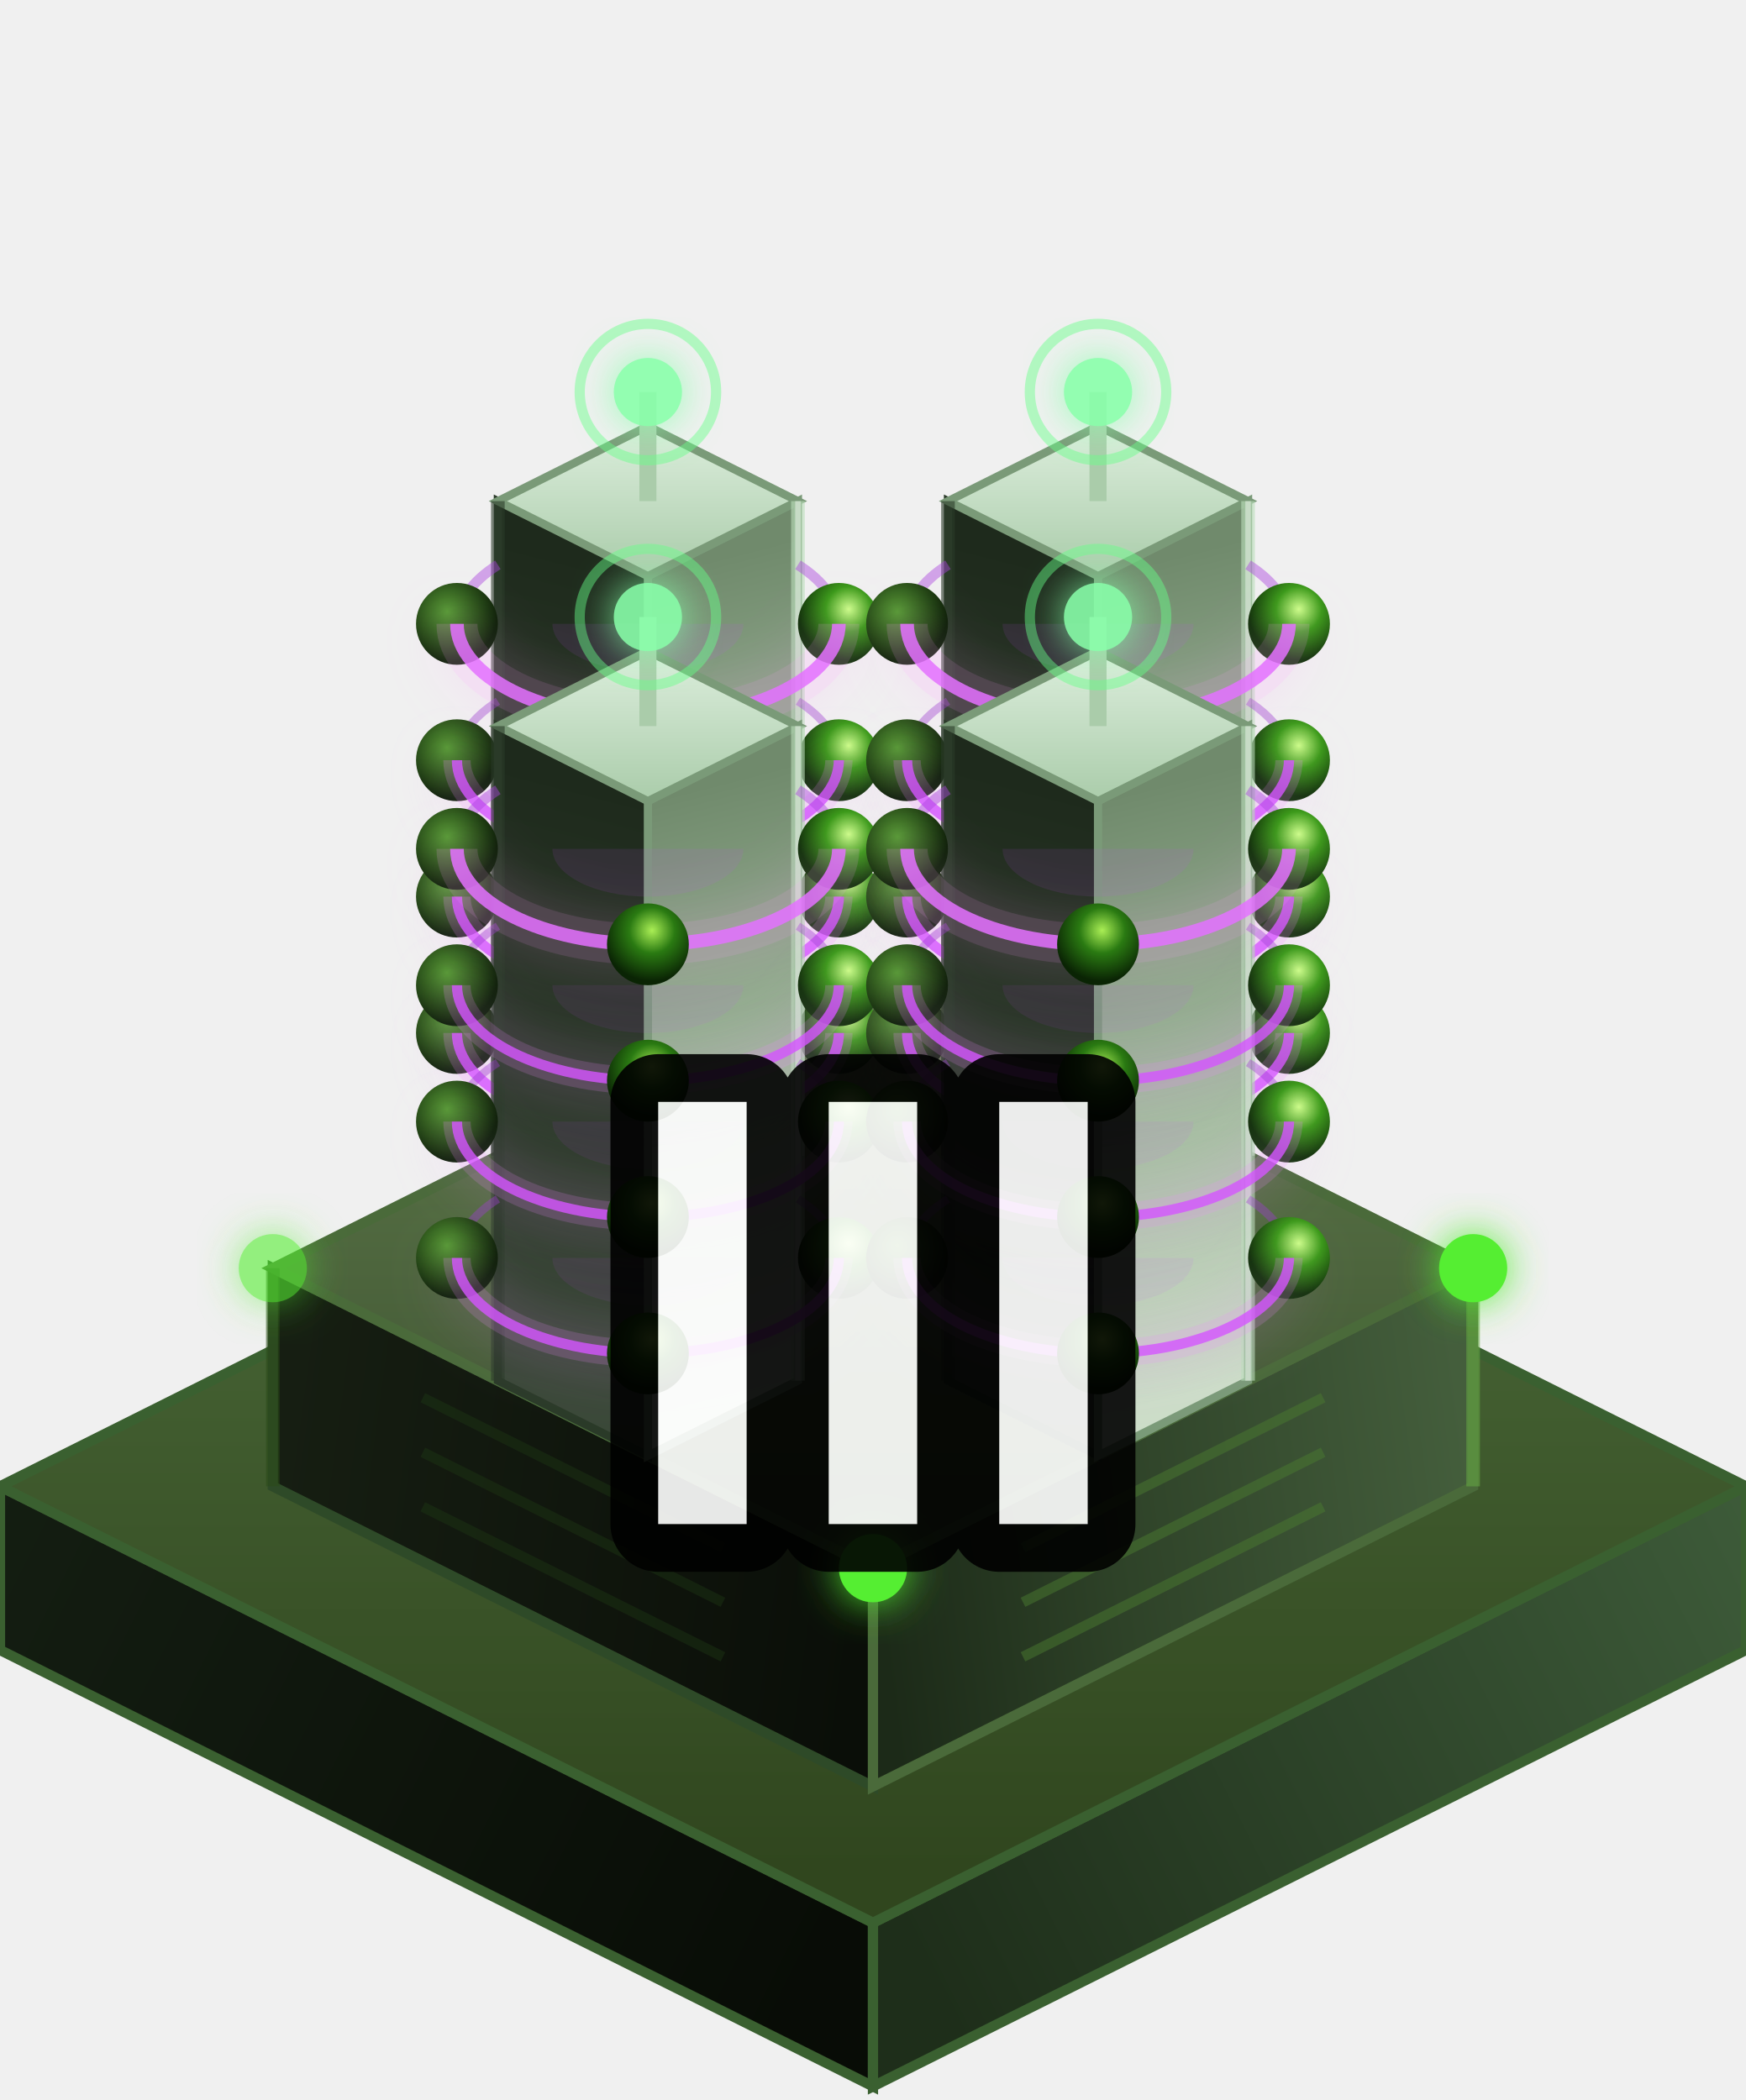
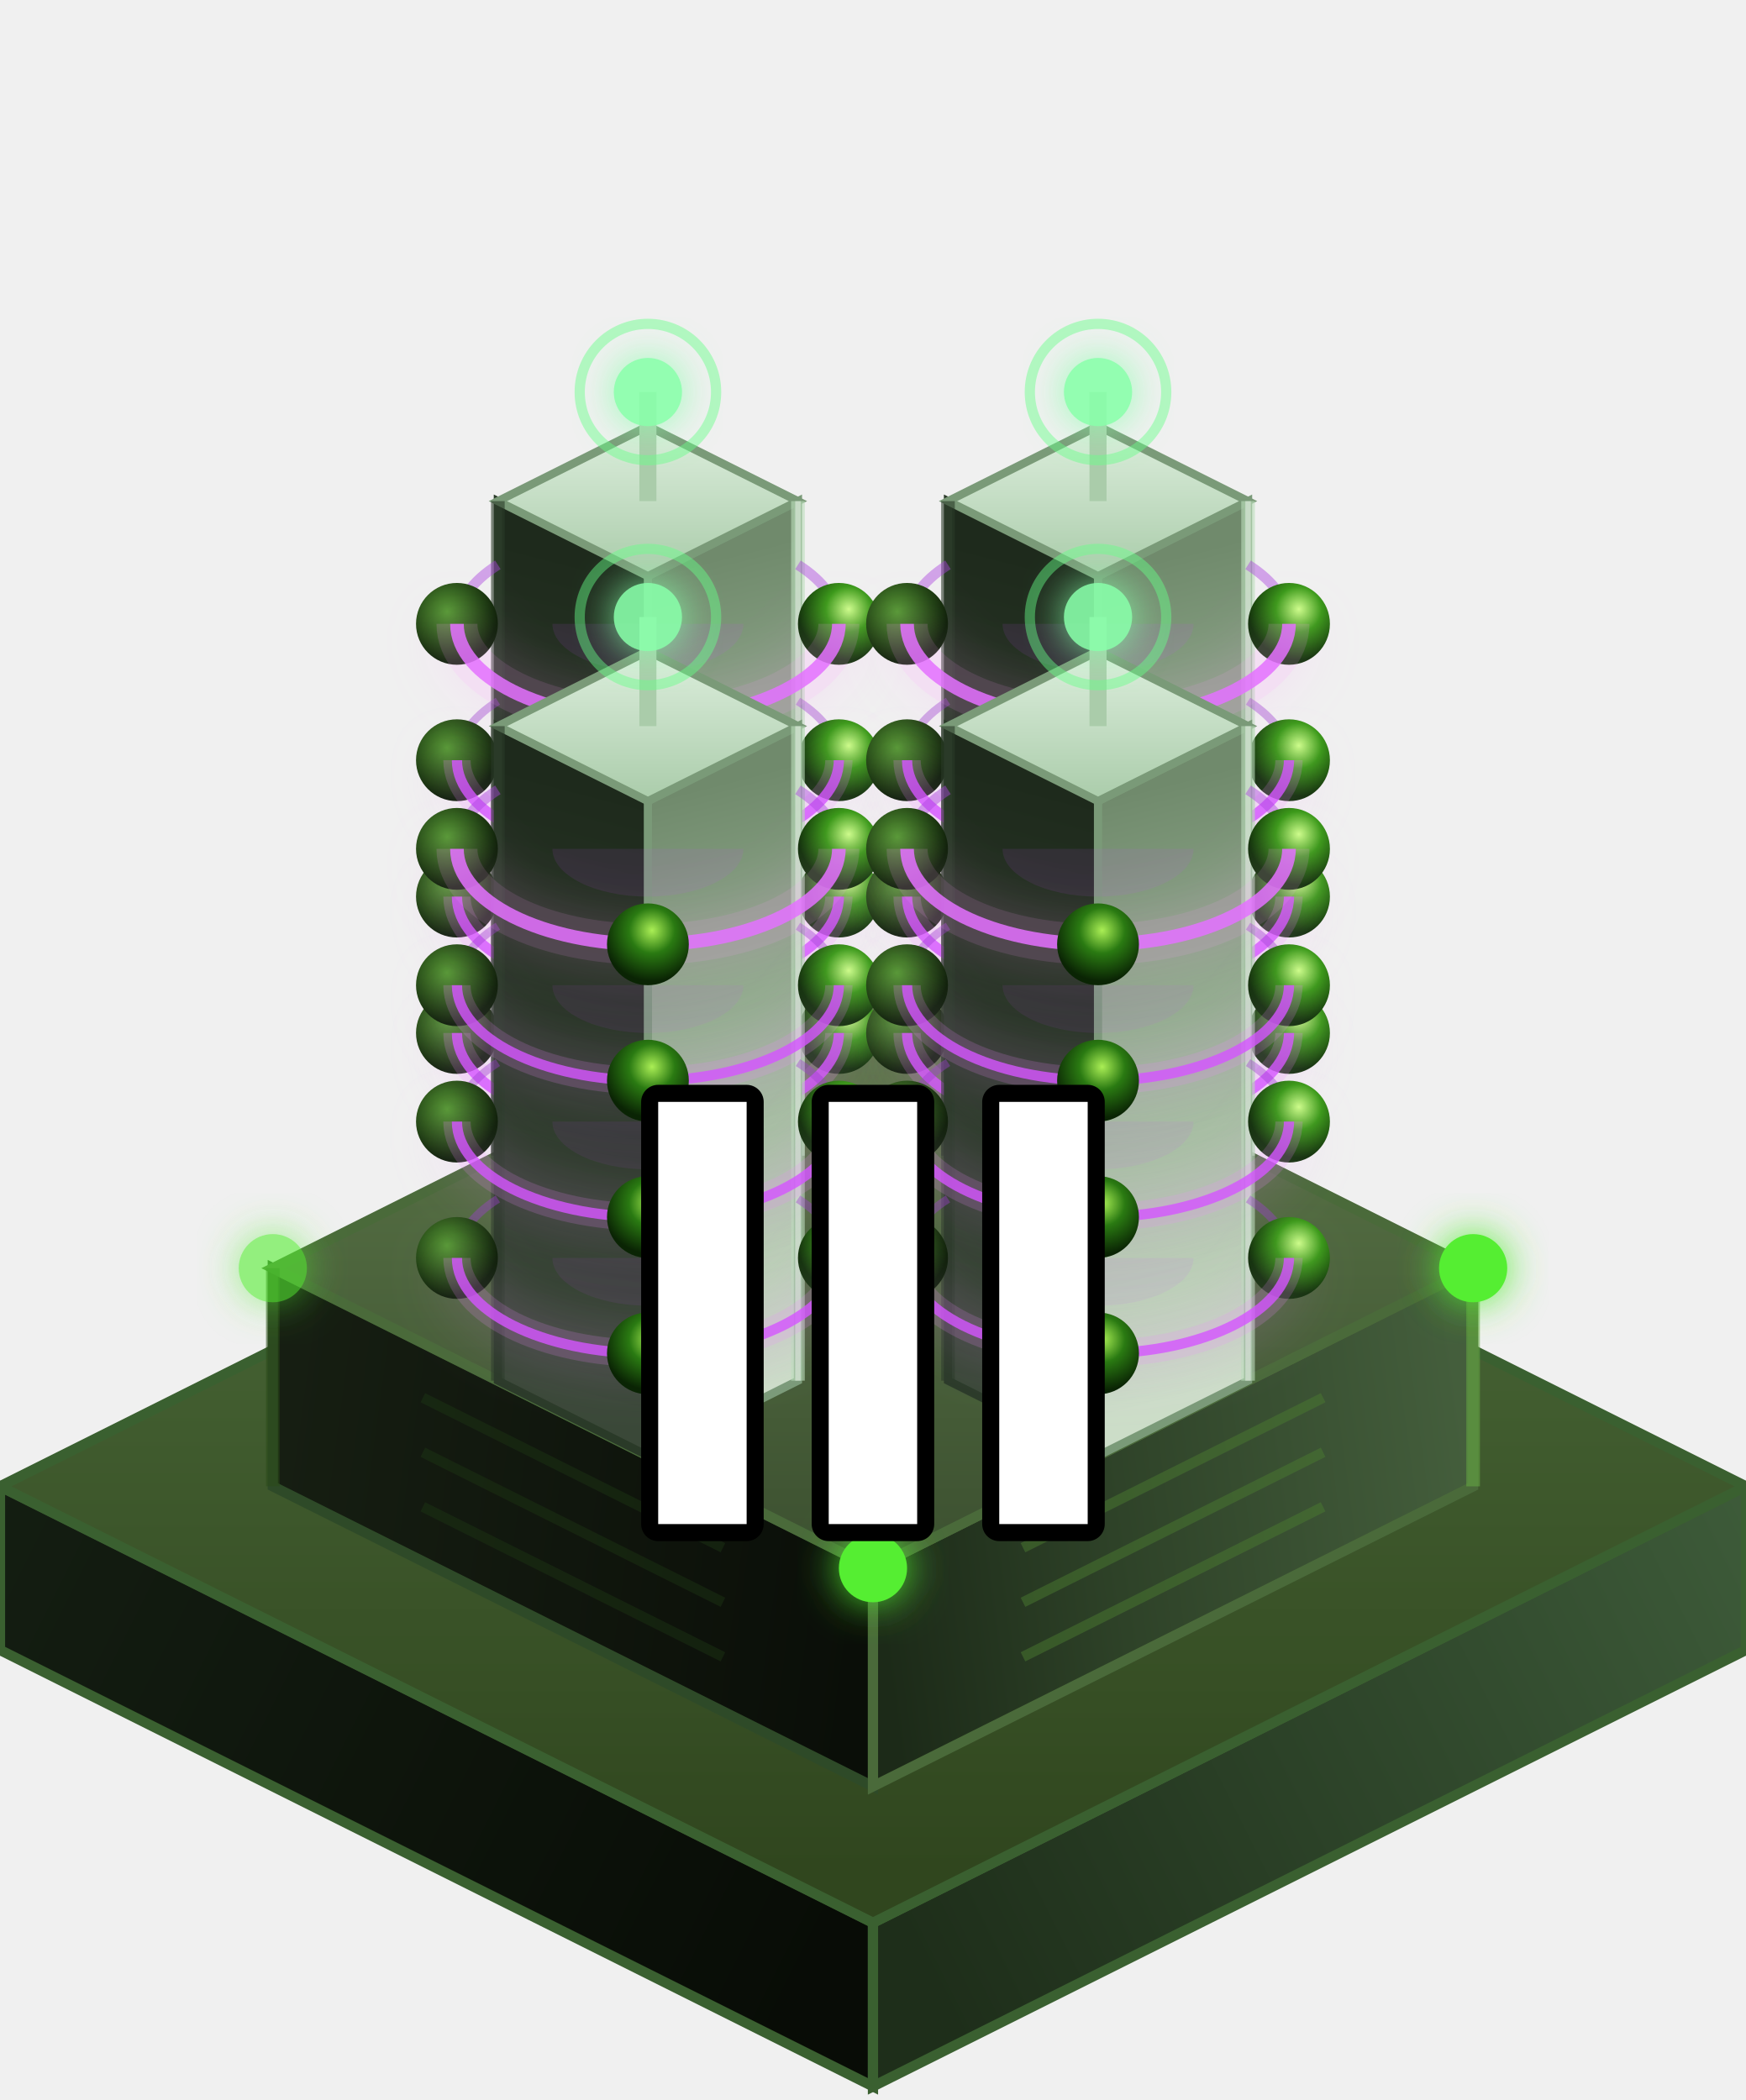
<svg xmlns="http://www.w3.org/2000/svg" viewBox="-128 -178 256 308" width="256" height="308">
  <defs>
    <linearGradient id="fR" gradientUnits="userSpaceOnUse" x1="128" y1="32" x2="0" y2="96">
      <stop offset="0%" stop-color="#3e5c3a" />
      <stop offset="100%" stop-color="#1e2e1a" />
    </linearGradient>
    <linearGradient id="fL" gradientUnits="userSpaceOnUse" x1="-128" y1="32" x2="0" y2="96">
      <stop offset="0%" stop-color="#141e12" />
      <stop offset="100%" stop-color="#080c06" />
    </linearGradient>
    <linearGradient id="fT" gradientUnits="userSpaceOnUse" x1="0" y1="-32" x2="0" y2="96">
      <stop offset="0%" stop-color="#50703e" />
      <stop offset="100%" stop-color="#30461e" />
    </linearGradient>
    <linearGradient id="bR" gradientUnits="userSpaceOnUse" x1="88" y1="4" x2="0" y2="16">
      <stop offset="0%" stop-color="#445e3c" />
      <stop offset="60%" stop-color="#2e4228" />
      <stop offset="100%" stop-color="#1c2a18" />
    </linearGradient>
    <linearGradient id="bL" gradientUnits="userSpaceOnUse" x1="-88" y1="4" x2="0" y2="16">
      <stop offset="0%" stop-color="#161e12" />
      <stop offset="100%" stop-color="#0a0e08" />
    </linearGradient>
    <linearGradient id="bT" gradientUnits="userSpaceOnUse" x1="0" y1="-72" x2="0" y2="16">
      <stop offset="0%" stop-color="#5e7a4a" />
      <stop offset="100%" stop-color="#3c5030" />
    </linearGradient>
    <linearGradient id="tR" gradientUnits="userSpaceOnUse" x1="22" y1="-53" x2="0" y2="-138">
      <stop offset="0%" stop-color="#ccddc8" />
      <stop offset="50%" stop-color="#a0b89c" />
      <stop offset="100%" stop-color="#708a6c" />
    </linearGradient>
    <linearGradient id="tL" gradientUnits="userSpaceOnUse" x1="-22" y1="-53" x2="0" y2="-138">
      <stop offset="0%" stop-color="#3a4838" />
      <stop offset="100%" stop-color="#1e2a1c" />
    </linearGradient>
    <linearGradient id="tTop" gradientUnits="userSpaceOnUse" x1="0" y1="-160" x2="0" y2="-138">
      <stop offset="0%" stop-color="#ddeedd" />
      <stop offset="100%" stop-color="#aaccaa" />
    </linearGradient>
    <radialGradient id="podLit" cx="62%" cy="32%" r="62%">
      <stop offset="0%" stop-color="#ccff88" />
      <stop offset="45%" stop-color="#3a9918" />
      <stop offset="100%" stop-color="#0e3006" />
    </radialGradient>
    <radialGradient id="podFront" cx="55%" cy="33%" r="62%">
      <stop offset="0%" stop-color="#aaee55" />
      <stop offset="45%" stop-color="#2a7a12" />
      <stop offset="100%" stop-color="#0a2404" />
    </radialGradient>
    <radialGradient id="podDim" cx="38%" cy="35%" r="62%">
      <stop offset="0%" stop-color="#559933" />
      <stop offset="100%" stop-color="#0a1e04" />
    </radialGradient>
    <filter id="glow" x="-60%" y="-60%" width="220%" height="220%">
      <feGaussianBlur stdDeviation="3" result="blur" />
      <feMerge>
        <feMergeNode in="blur" />
        <feMergeNode in="SourceGraphic" />
      </feMerge>
    </filter>
    <filter id="softglow" x="-80%" y="-80%" width="260%" height="260%">
      <feGaussianBlur stdDeviation="6" result="blur" />
      <feMerge>
        <feMergeNode in="blur" />
        <feMergeNode in="SourceGraphic" />
      </feMerge>
    </filter>
    <filter id="ringbloom" x="-100%" y="-100%" width="300%" height="300%">
      <feGaussianBlur stdDeviation="4" result="blur" />
      <feMerge>
        <feMergeNode in="blur" />
        <feMergeNode in="SourceGraphic" />
      </feMerge>
    </filter>
  </defs>
  <polygon points="-128,64 0,128 0,104 -128,40" fill="url(#fL)" stroke="#3a6030" stroke-width="1.5" />
  <polygon points="128,64 0,128 0,104 128,40" fill="url(#fR)" stroke="#3a6030" stroke-width="1.5" />
  <polygon points="0,-24 128,40 0,104 -128,40" fill="url(#fT)" stroke="#3a6030" stroke-width="1.5" />
  <g transform="translate(0, 36)">
    <polygon points="-88,4 0,48 0,16 -88,-28" fill="url(#bL)" stroke="#2e4a28" stroke-width="1.5" />
    <polygon points="88,4 0,48 0,16 88,-28" fill="url(#bR)" stroke="#4a6a3a" stroke-width="1.5" />
    <polygon points="0,-72 88,-28 0,16 -88,-28" fill="url(#bT)" stroke="#4a6a3a" stroke-width="1.5" />
    <line x1="88" y1="4" x2="88" y2="-28" stroke="#66aa44" stroke-width="2" opacity="0.55" />
    <line x1="66" y1="7" x2="22" y2="29" stroke="#4a7a30" stroke-width="1.5" opacity="0.5" />
    <line x1="66" y1="-1" x2="22" y2="21" stroke="#4a7a30" stroke-width="1.5" opacity="0.5" />
    <line x1="66" y1="-9" x2="22" y2="13" stroke="#4a7a30" stroke-width="1.5" opacity="0.5" />
    <line x1="-88" y1="4" x2="-88" y2="-28" stroke="#2a4a18" stroke-width="2" opacity="0.55" />
    <line x1="-66" y1="7" x2="-22" y2="29" stroke="#1e3a14" stroke-width="1.5" opacity="0.4" />
    <line x1="-66" y1="-1" x2="-22" y2="21" stroke="#1e3a14" stroke-width="1.5" opacity="0.4" />
    <line x1="-66" y1="-9" x2="-22" y2="13" stroke="#1e3a14" stroke-width="1.5" opacity="0.4" />
    <circle cx="88" cy="-28" r="5" fill="#55ee33" filter="url(#glow)" />
    <circle cx="-88" cy="-28" r="5" fill="#55ee33" filter="url(#glow)" opacity="0.6" />
    <circle cx="0" cy="16" r="5" fill="#55ee33" filter="url(#glow)" />
    <g transform="translate(-33, 8.5)">
      <polygon points="-22,-53 0,-42 0,-138 -22,-149" fill="url(#tL)" stroke="#2a3a28" stroke-width="1.2" />
      <polygon points="22,-53 0,-42 0,-138 22,-149" fill="url(#tR)" stroke="#7a9a78" stroke-width="1.2" />
      <polygon points="0,-160 22,-149 0,-138 -22,-149" fill="url(#tTop)" stroke="#7a9a78" stroke-width="1.2" />
      <line x1="22" y1="-53" x2="22" y2="-149" stroke="#bbddbb" stroke-width="2" opacity="0.6" />
      <line x1="22" y1="-53" x2="22" y2="-149" stroke="#ffffff" stroke-width="0.8" opacity="0.4" />
      <line x1="-22" y1="-53" x2="-22" y2="-149" stroke="#2a3a28" stroke-width="2" opacity="0.6" />
      <g transform="translate(0, 11)">
        <path d="M 28,-82   A 28,14 0 0,0 22,-90.66" fill="none" stroke="#993acc" stroke-width="1.2" opacity="0.4" />
        <path d="M -22,-90.66 A 28,14 0 0,0 -28,-82" fill="none" stroke="#993acc" stroke-width="1.2" opacity="0.4" />
        <path d="M 28,-102  A 28,14 0 0,0 22,-110.66" fill="none" stroke="#993acc" stroke-width="1.2" opacity="0.4" />
        <path d="M -22,-110.66 A 28,14 0 0,0 -28,-102" fill="none" stroke="#993acc" stroke-width="1.2" opacity="0.4" />
        <path d="M 28,-122  A 28,14 0 0,0 22,-130.66" fill="none" stroke="#993acc" stroke-width="1.2" opacity="0.4" />
        <path d="M -22,-130.66 A 28,14 0 0,0 -28,-122" fill="none" stroke="#993acc" stroke-width="1.2" opacity="0.4" />
        <path d="M 28,-142  A 28,14 0 0,0 22,-150.66" fill="none" stroke="#aa44dd" stroke-width="1.5" opacity="0.45" />
        <path d="M -22,-150.66 A 28,14 0 0,0 -28,-142" fill="none" stroke="#aa44dd" stroke-width="1.5" opacity="0.45" />
        <circle cx="28" cy="-82" r="6" fill="url(#podLit)" />
        <circle cx="-28" cy="-82" r="6" fill="url(#podDim)" />
        <circle cx="28" cy="-102" r="6" fill="url(#podLit)" />
        <circle cx="-28" cy="-102" r="6" fill="url(#podDim)" />
        <circle cx="28" cy="-122" r="6" fill="url(#podLit)" />
        <circle cx="-28" cy="-122" r="6" fill="url(#podDim)" />
        <circle cx="28" cy="-142" r="6" fill="url(#podLit)" />
        <circle cx="-28" cy="-142" r="6" fill="url(#podDim)" />
        <path d="M 28,-82  A 28,14 0 0,1 -28,-82" fill="none" stroke="#cc44ff" stroke-width="1.5" opacity="0.8" />
        <path d="M 28,-82  A 28,14 0 0,1 -28,-82" fill="none" stroke="#ee88ff" stroke-width="4" opacity="0.25" filter="url(#ringbloom)" />
        <path d="M 14,-82  A 14,7  0 0,1 -14,-82 Z" fill="#cc44ff" opacity="0.08" />
        <path d="M 28,-102 A 28,14 0 0,1 -28,-102" fill="none" stroke="#cc44ff" stroke-width="1.5" opacity="0.8" />
        <path d="M 28,-102 A 28,14 0 0,1 -28,-102" fill="none" stroke="#ee88ff" stroke-width="4" opacity="0.25" filter="url(#ringbloom)" />
        <path d="M 14,-102 A 14,7  0 0,1 -14,-102 Z" fill="#cc44ff" opacity="0.08" />
        <path d="M 28,-122 A 28,14 0 0,1 -28,-122" fill="none" stroke="#cc44ff" stroke-width="1.5" opacity="0.8" />
        <path d="M 28,-122 A 28,14 0 0,1 -28,-122" fill="none" stroke="#ee88ff" stroke-width="4" opacity="0.25" filter="url(#ringbloom)" />
        <path d="M 14,-122 A 14,7  0 0,1 -14,-122 Z" fill="#cc44ff" opacity="0.08" />
        <path d="M 28,-142 A 28,14 0 0,1 -28,-142" fill="none" stroke="#dd66ff" stroke-width="2" opacity="0.85" />
        <path d="M 28,-142 A 28,14 0 0,1 -28,-142" fill="none" stroke="#ff99ff" stroke-width="6" opacity="0.2" filter="url(#ringbloom)" />
        <path d="M 14,-142 A 14,7  0 0,1 -14,-142 Z" fill="#cc44ff" opacity="0.1" />
        <circle cx="0" cy="-68" r="6" fill="url(#podFront)" />
        <circle cx="0" cy="-88" r="6" fill="url(#podFront)" />
        <circle cx="0" cy="-108" r="6" fill="url(#podFront)" />
        <circle cx="0" cy="-128" r="6" fill="url(#podFront)" />
        <line x1="0" y1="-160" x2="0" y2="-176" stroke="#aaccaa" stroke-width="2.5" />
        <circle cx="0" cy="-176" r="5" fill="#88ffaa" opacity="0.9" filter="url(#glow)" />
        <circle cx="0" cy="-176" r="10" fill="none" stroke="#66ff88" stroke-width="1.5" opacity="0.45" />
      </g>
    </g>
    <g transform="translate(33, 8.5)">
      <polygon points="-22,-53 0,-42 0,-138 -22,-149" fill="url(#tL)" stroke="#2a3a28" stroke-width="1.2" />
      <polygon points="22,-53 0,-42 0,-138 22,-149" fill="url(#tR)" stroke="#7a9a78" stroke-width="1.2" />
      <polygon points="0,-160 22,-149 0,-138 -22,-149" fill="url(#tTop)" stroke="#7a9a78" stroke-width="1.2" />
      <line x1="22" y1="-53" x2="22" y2="-149" stroke="#bbddbb" stroke-width="2" opacity="0.6" />
      <line x1="22" y1="-53" x2="22" y2="-149" stroke="#ffffff" stroke-width="0.8" opacity="0.4" />
      <line x1="-22" y1="-53" x2="-22" y2="-149" stroke="#2a3a28" stroke-width="2" opacity="0.6" />
      <g transform="translate(0, 11)">
        <path d="M 28,-82   A 28,14 0 0,0 22,-90.66" fill="none" stroke="#993acc" stroke-width="1.2" opacity="0.4" />
        <path d="M -22,-90.66 A 28,14 0 0,0 -28,-82" fill="none" stroke="#993acc" stroke-width="1.2" opacity="0.4" />
        <path d="M 28,-102  A 28,14 0 0,0 22,-110.66" fill="none" stroke="#993acc" stroke-width="1.2" opacity="0.4" />
        <path d="M -22,-110.66 A 28,14 0 0,0 -28,-102" fill="none" stroke="#993acc" stroke-width="1.2" opacity="0.4" />
        <path d="M 28,-122  A 28,14 0 0,0 22,-130.66" fill="none" stroke="#993acc" stroke-width="1.2" opacity="0.4" />
        <path d="M -22,-130.66 A 28,14 0 0,0 -28,-122" fill="none" stroke="#993acc" stroke-width="1.2" opacity="0.4" />
        <path d="M 28,-142  A 28,14 0 0,0 22,-150.66" fill="none" stroke="#aa44dd" stroke-width="1.5" opacity="0.45" />
        <path d="M -22,-150.66 A 28,14 0 0,0 -28,-142" fill="none" stroke="#aa44dd" stroke-width="1.5" opacity="0.45" />
        <circle cx="28" cy="-82" r="6" fill="url(#podLit)" />
        <circle cx="-28" cy="-82" r="6" fill="url(#podDim)" />
        <circle cx="28" cy="-102" r="6" fill="url(#podLit)" />
        <circle cx="-28" cy="-102" r="6" fill="url(#podDim)" />
        <circle cx="28" cy="-122" r="6" fill="url(#podLit)" />
        <circle cx="-28" cy="-122" r="6" fill="url(#podDim)" />
        <circle cx="28" cy="-142" r="6" fill="url(#podLit)" />
        <circle cx="-28" cy="-142" r="6" fill="url(#podDim)" />
        <path d="M 28,-82  A 28,14 0 0,1 -28,-82" fill="none" stroke="#cc44ff" stroke-width="1.5" opacity="0.8" />
        <path d="M 28,-82  A 28,14 0 0,1 -28,-82" fill="none" stroke="#ee88ff" stroke-width="4" opacity="0.25" filter="url(#ringbloom)" />
        <path d="M 14,-82  A 14,7  0 0,1 -14,-82 Z" fill="#cc44ff" opacity="0.08" />
        <path d="M 28,-102 A 28,14 0 0,1 -28,-102" fill="none" stroke="#cc44ff" stroke-width="1.5" opacity="0.8" />
        <path d="M 28,-102 A 28,14 0 0,1 -28,-102" fill="none" stroke="#ee88ff" stroke-width="4" opacity="0.25" filter="url(#ringbloom)" />
        <path d="M 14,-102 A 14,7  0 0,1 -14,-102 Z" fill="#cc44ff" opacity="0.08" />
        <path d="M 28,-122 A 28,14 0 0,1 -28,-122" fill="none" stroke="#cc44ff" stroke-width="1.5" opacity="0.8" />
        <path d="M 28,-122 A 28,14 0 0,1 -28,-122" fill="none" stroke="#ee88ff" stroke-width="4" opacity="0.25" filter="url(#ringbloom)" />
        <path d="M 14,-122 A 14,7  0 0,1 -14,-122 Z" fill="#cc44ff" opacity="0.08" />
        <path d="M 28,-142 A 28,14 0 0,1 -28,-142" fill="none" stroke="#dd66ff" stroke-width="2" opacity="0.85" />
        <path d="M 28,-142 A 28,14 0 0,1 -28,-142" fill="none" stroke="#ff99ff" stroke-width="6" opacity="0.2" filter="url(#ringbloom)" />
        <path d="M 14,-142 A 14,7  0 0,1 -14,-142 Z" fill="#cc44ff" opacity="0.1" />
        <circle cx="0" cy="-68" r="6" fill="url(#podFront)" />
        <circle cx="0" cy="-88" r="6" fill="url(#podFront)" />
        <circle cx="0" cy="-108" r="6" fill="url(#podFront)" />
        <circle cx="0" cy="-128" r="6" fill="url(#podFront)" />
        <line x1="0" y1="-160" x2="0" y2="-176" stroke="#aaccaa" stroke-width="2.5" />
        <circle cx="0" cy="-176" r="5" fill="#88ffaa" opacity="0.9" filter="url(#glow)" />
        <circle cx="0" cy="-176" r="10" fill="none" stroke="#66ff88" stroke-width="1.5" opacity="0.45" />
      </g>
    </g>
    <g transform="translate(-33, 41.5)">
      <polygon points="-22,-53 0,-42 0,-138 -22,-149" fill="url(#tL)" stroke="#2a3a28" stroke-width="1.2" />
      <polygon points="22,-53 0,-42 0,-138 22,-149" fill="url(#tR)" stroke="#7a9a78" stroke-width="1.2" />
      <polygon points="0,-160 22,-149 0,-138 -22,-149" fill="url(#tTop)" stroke="#7a9a78" stroke-width="1.2" />
      <line x1="22" y1="-53" x2="22" y2="-149" stroke="#bbddbb" stroke-width="2" opacity="0.6" />
      <line x1="22" y1="-53" x2="22" y2="-149" stroke="#ffffff" stroke-width="0.8" opacity="0.4" />
      <line x1="-22" y1="-53" x2="-22" y2="-149" stroke="#2a3a28" stroke-width="2" opacity="0.6" />
      <g transform="translate(0, 11)">
        <path d="M 28,-82   A 28,14 0 0,0 22,-90.66" fill="none" stroke="#993acc" stroke-width="1.2" opacity="0.4" />
        <path d="M -22,-90.66 A 28,14 0 0,0 -28,-82" fill="none" stroke="#993acc" stroke-width="1.2" opacity="0.4" />
        <path d="M 28,-102  A 28,14 0 0,0 22,-110.66" fill="none" stroke="#993acc" stroke-width="1.2" opacity="0.4" />
        <path d="M -22,-110.66 A 28,14 0 0,0 -28,-102" fill="none" stroke="#993acc" stroke-width="1.2" opacity="0.4" />
        <path d="M 28,-122  A 28,14 0 0,0 22,-130.66" fill="none" stroke="#993acc" stroke-width="1.2" opacity="0.4" />
        <path d="M -22,-130.66 A 28,14 0 0,0 -28,-122" fill="none" stroke="#993acc" stroke-width="1.2" opacity="0.4" />
        <path d="M 28,-142  A 28,14 0 0,0 22,-150.66" fill="none" stroke="#aa44dd" stroke-width="1.5" opacity="0.45" />
        <path d="M -22,-150.66 A 28,14 0 0,0 -28,-142" fill="none" stroke="#aa44dd" stroke-width="1.5" opacity="0.45" />
        <circle cx="28" cy="-82" r="6" fill="url(#podLit)" />
        <circle cx="-28" cy="-82" r="6" fill="url(#podDim)" />
        <circle cx="28" cy="-102" r="6" fill="url(#podLit)" />
        <circle cx="-28" cy="-102" r="6" fill="url(#podDim)" />
        <circle cx="28" cy="-122" r="6" fill="url(#podLit)" />
        <circle cx="-28" cy="-122" r="6" fill="url(#podDim)" />
        <circle cx="28" cy="-142" r="6" fill="url(#podLit)" />
        <circle cx="-28" cy="-142" r="6" fill="url(#podDim)" />
        <path d="M 28,-82  A 28,14 0 0,1 -28,-82" fill="none" stroke="#cc44ff" stroke-width="1.5" opacity="0.8" />
        <path d="M 28,-82  A 28,14 0 0,1 -28,-82" fill="none" stroke="#ee88ff" stroke-width="4" opacity="0.25" filter="url(#ringbloom)" />
        <path d="M 14,-82  A 14,7  0 0,1 -14,-82 Z" fill="#cc44ff" opacity="0.08" />
        <path d="M 28,-102 A 28,14 0 0,1 -28,-102" fill="none" stroke="#cc44ff" stroke-width="1.5" opacity="0.8" />
        <path d="M 28,-102 A 28,14 0 0,1 -28,-102" fill="none" stroke="#ee88ff" stroke-width="4" opacity="0.25" filter="url(#ringbloom)" />
        <path d="M 14,-102 A 14,7  0 0,1 -14,-102 Z" fill="#cc44ff" opacity="0.08" />
        <path d="M 28,-122 A 28,14 0 0,1 -28,-122" fill="none" stroke="#cc44ff" stroke-width="1.5" opacity="0.8" />
        <path d="M 28,-122 A 28,14 0 0,1 -28,-122" fill="none" stroke="#ee88ff" stroke-width="4" opacity="0.25" filter="url(#ringbloom)" />
        <path d="M 14,-122 A 14,7  0 0,1 -14,-122 Z" fill="#cc44ff" opacity="0.08" />
        <path d="M 28,-142 A 28,14 0 0,1 -28,-142" fill="none" stroke="#dd66ff" stroke-width="2" opacity="0.85" />
        <path d="M 28,-142 A 28,14 0 0,1 -28,-142" fill="none" stroke="#ff99ff" stroke-width="6" opacity="0.2" filter="url(#ringbloom)" />
        <path d="M 14,-142 A 14,7  0 0,1 -14,-142 Z" fill="#cc44ff" opacity="0.1" />
        <circle cx="0" cy="-68" r="6" fill="url(#podFront)" />
        <circle cx="0" cy="-88" r="6" fill="url(#podFront)" />
        <circle cx="0" cy="-108" r="6" fill="url(#podFront)" />
        <circle cx="0" cy="-128" r="6" fill="url(#podFront)" />
        <line x1="0" y1="-160" x2="0" y2="-176" stroke="#aaccaa" stroke-width="2.5" />
        <circle cx="0" cy="-176" r="5" fill="#88ffaa" opacity="0.9" filter="url(#glow)" />
        <circle cx="0" cy="-176" r="10" fill="none" stroke="#66ff88" stroke-width="1.5" opacity="0.45" />
      </g>
    </g>
    <g transform="translate(33, 41.5)">
      <polygon points="-22,-53 0,-42 0,-138 -22,-149" fill="url(#tL)" stroke="#2a3a28" stroke-width="1.2" />
      <polygon points="22,-53 0,-42 0,-138 22,-149" fill="url(#tR)" stroke="#7a9a78" stroke-width="1.2" />
      <polygon points="0,-160 22,-149 0,-138 -22,-149" fill="url(#tTop)" stroke="#7a9a78" stroke-width="1.2" />
      <line x1="22" y1="-53" x2="22" y2="-149" stroke="#bbddbb" stroke-width="2" opacity="0.6" />
      <line x1="22" y1="-53" x2="22" y2="-149" stroke="#ffffff" stroke-width="0.8" opacity="0.4" />
      <line x1="-22" y1="-53" x2="-22" y2="-149" stroke="#2a3a28" stroke-width="2" opacity="0.6" />
      <g transform="translate(0, 11)">
        <path d="M 28,-82   A 28,14 0 0,0 22,-90.66" fill="none" stroke="#993acc" stroke-width="1.2" opacity="0.4" />
        <path d="M -22,-90.66 A 28,14 0 0,0 -28,-82" fill="none" stroke="#993acc" stroke-width="1.2" opacity="0.4" />
        <path d="M 28,-102  A 28,14 0 0,0 22,-110.66" fill="none" stroke="#993acc" stroke-width="1.2" opacity="0.4" />
        <path d="M -22,-110.66 A 28,14 0 0,0 -28,-102" fill="none" stroke="#993acc" stroke-width="1.2" opacity="0.4" />
        <path d="M 28,-122  A 28,14 0 0,0 22,-130.66" fill="none" stroke="#993acc" stroke-width="1.2" opacity="0.4" />
        <path d="M -22,-130.66 A 28,14 0 0,0 -28,-122" fill="none" stroke="#993acc" stroke-width="1.2" opacity="0.4" />
        <path d="M 28,-142  A 28,14 0 0,0 22,-150.66" fill="none" stroke="#aa44dd" stroke-width="1.5" opacity="0.45" />
        <path d="M -22,-150.66 A 28,14 0 0,0 -28,-142" fill="none" stroke="#aa44dd" stroke-width="1.5" opacity="0.45" />
        <circle cx="28" cy="-82" r="6" fill="url(#podLit)" />
        <circle cx="-28" cy="-82" r="6" fill="url(#podDim)" />
        <circle cx="28" cy="-102" r="6" fill="url(#podLit)" />
        <circle cx="-28" cy="-102" r="6" fill="url(#podDim)" />
        <circle cx="28" cy="-122" r="6" fill="url(#podLit)" />
        <circle cx="-28" cy="-122" r="6" fill="url(#podDim)" />
        <circle cx="28" cy="-142" r="6" fill="url(#podLit)" />
        <circle cx="-28" cy="-142" r="6" fill="url(#podDim)" />
        <path d="M 28,-82  A 28,14 0 0,1 -28,-82" fill="none" stroke="#cc44ff" stroke-width="1.5" opacity="0.8" />
        <path d="M 28,-82  A 28,14 0 0,1 -28,-82" fill="none" stroke="#ee88ff" stroke-width="4" opacity="0.25" filter="url(#ringbloom)" />
        <path d="M 14,-82  A 14,7  0 0,1 -14,-82 Z" fill="#cc44ff" opacity="0.08" />
        <path d="M 28,-102 A 28,14 0 0,1 -28,-102" fill="none" stroke="#cc44ff" stroke-width="1.5" opacity="0.8" />
        <path d="M 28,-102 A 28,14 0 0,1 -28,-102" fill="none" stroke="#ee88ff" stroke-width="4" opacity="0.25" filter="url(#ringbloom)" />
        <path d="M 14,-102 A 14,7  0 0,1 -14,-102 Z" fill="#cc44ff" opacity="0.08" />
        <path d="M 28,-122 A 28,14 0 0,1 -28,-122" fill="none" stroke="#cc44ff" stroke-width="1.5" opacity="0.8" />
        <path d="M 28,-122 A 28,14 0 0,1 -28,-122" fill="none" stroke="#ee88ff" stroke-width="4" opacity="0.25" filter="url(#ringbloom)" />
        <path d="M 14,-122 A 14,7  0 0,1 -14,-122 Z" fill="#cc44ff" opacity="0.08" />
        <path d="M 28,-142 A 28,14 0 0,1 -28,-142" fill="none" stroke="#dd66ff" stroke-width="2" opacity="0.85" />
        <path d="M 28,-142 A 28,14 0 0,1 -28,-142" fill="none" stroke="#ff99ff" stroke-width="6" opacity="0.2" filter="url(#ringbloom)" />
        <path d="M 14,-142 A 14,7  0 0,1 -14,-142 Z" fill="#cc44ff" opacity="0.1" />
        <circle cx="0" cy="-68" r="6" fill="url(#podFront)" />
        <circle cx="0" cy="-88" r="6" fill="url(#podFront)" />
        <circle cx="0" cy="-108" r="6" fill="url(#podFront)" />
        <circle cx="0" cy="-128" r="6" fill="url(#podFront)" />
        <line x1="0" y1="-160" x2="0" y2="-176" stroke="#aaccaa" stroke-width="2.5" />
        <circle cx="0" cy="-176" r="5" fill="#88ffaa" opacity="0.9" filter="url(#glow)" />
        <circle cx="0" cy="-176" r="10" fill="none" stroke="#66ff88" stroke-width="1.5" opacity="0.45" />
      </g>
    </g>
  </g>
  <g>
-     <text x="0" y="20" font-family="'Arial Black', Arial, sans-serif" font-weight="900" font-size="90" text-anchor="middle" dominant-baseline="middle" stroke="#000000" stroke-width="14" stroke-linejoin="round" paint-order="stroke" fill="#ffffff" opacity="0.90">III</text>
+     <text x="0" y="20" font-family="'Arial Black', Arial, sans-serif" font-weight="900" font-size="90" text-anchor="middle" dominant-baseline="middle" fill="none" stroke="#000000" stroke-width="5" stroke-linejoin="round">III</text>
+     <text x="0" y="20" font-family="'Arial Black', Arial, sans-serif" font-weight="900" font-size="90" text-anchor="middle" dominant-baseline="middle" fill="#ffffff">III</text>
  </g>
</svg>
